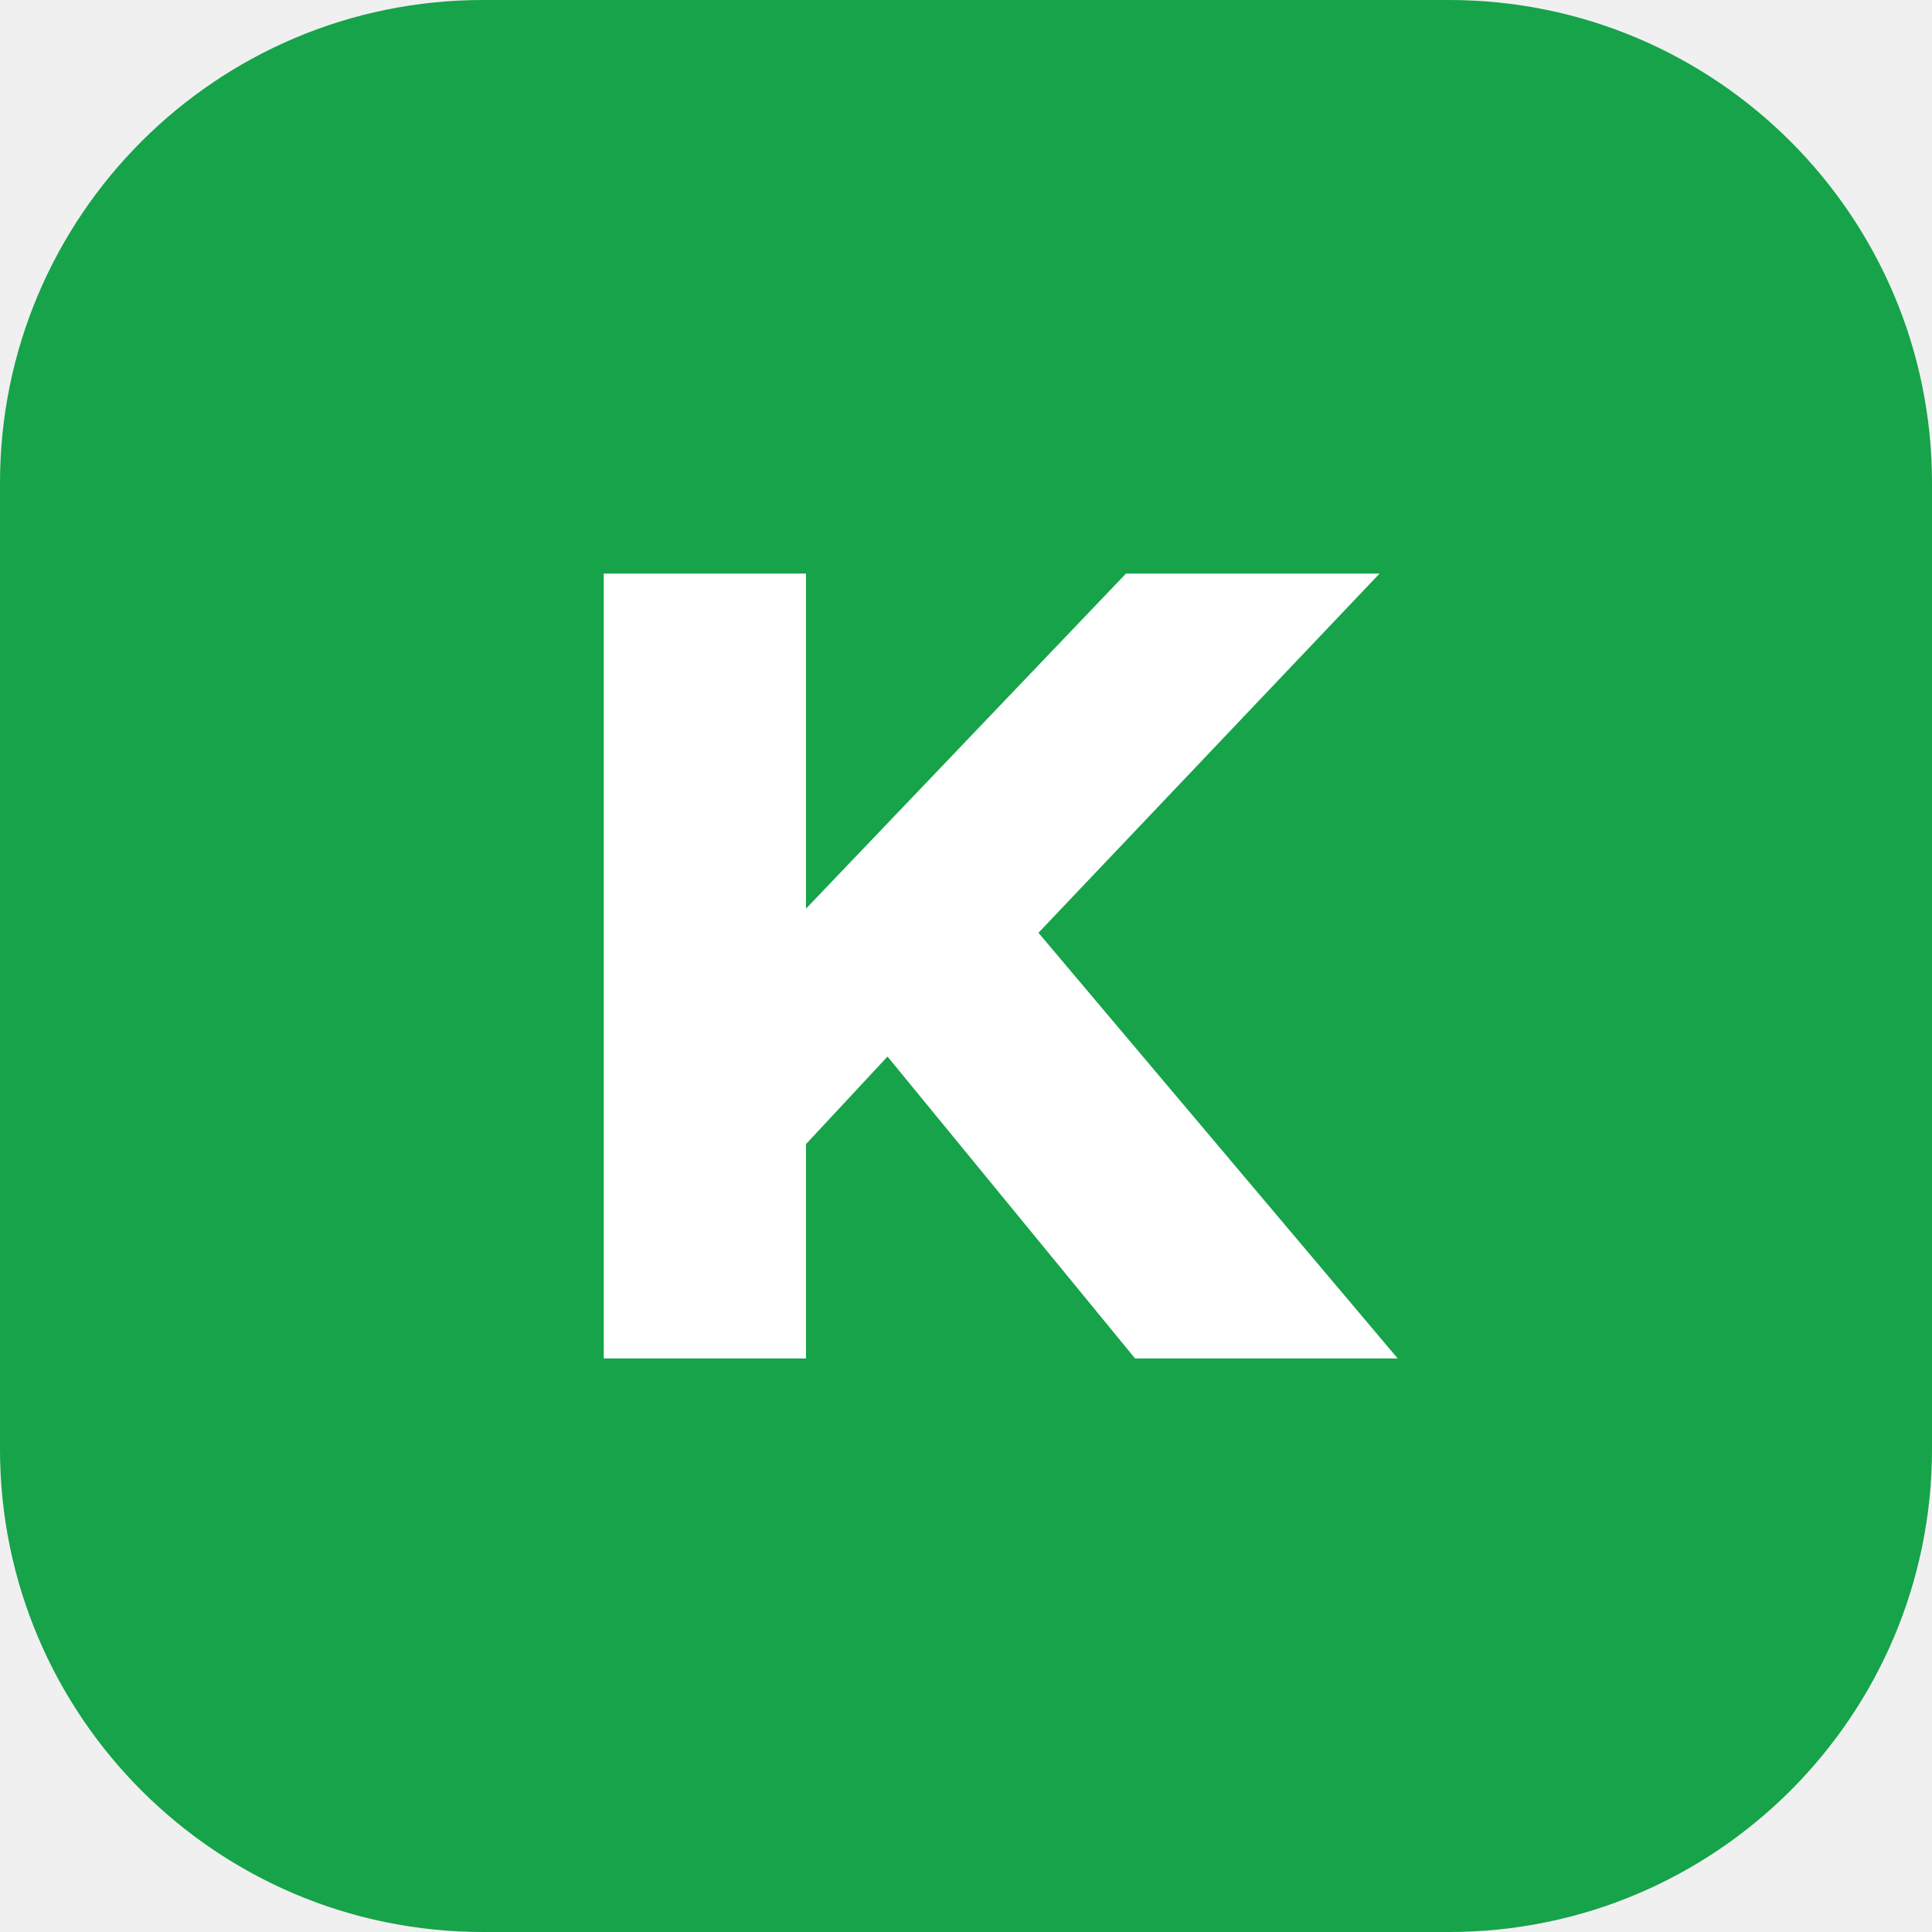
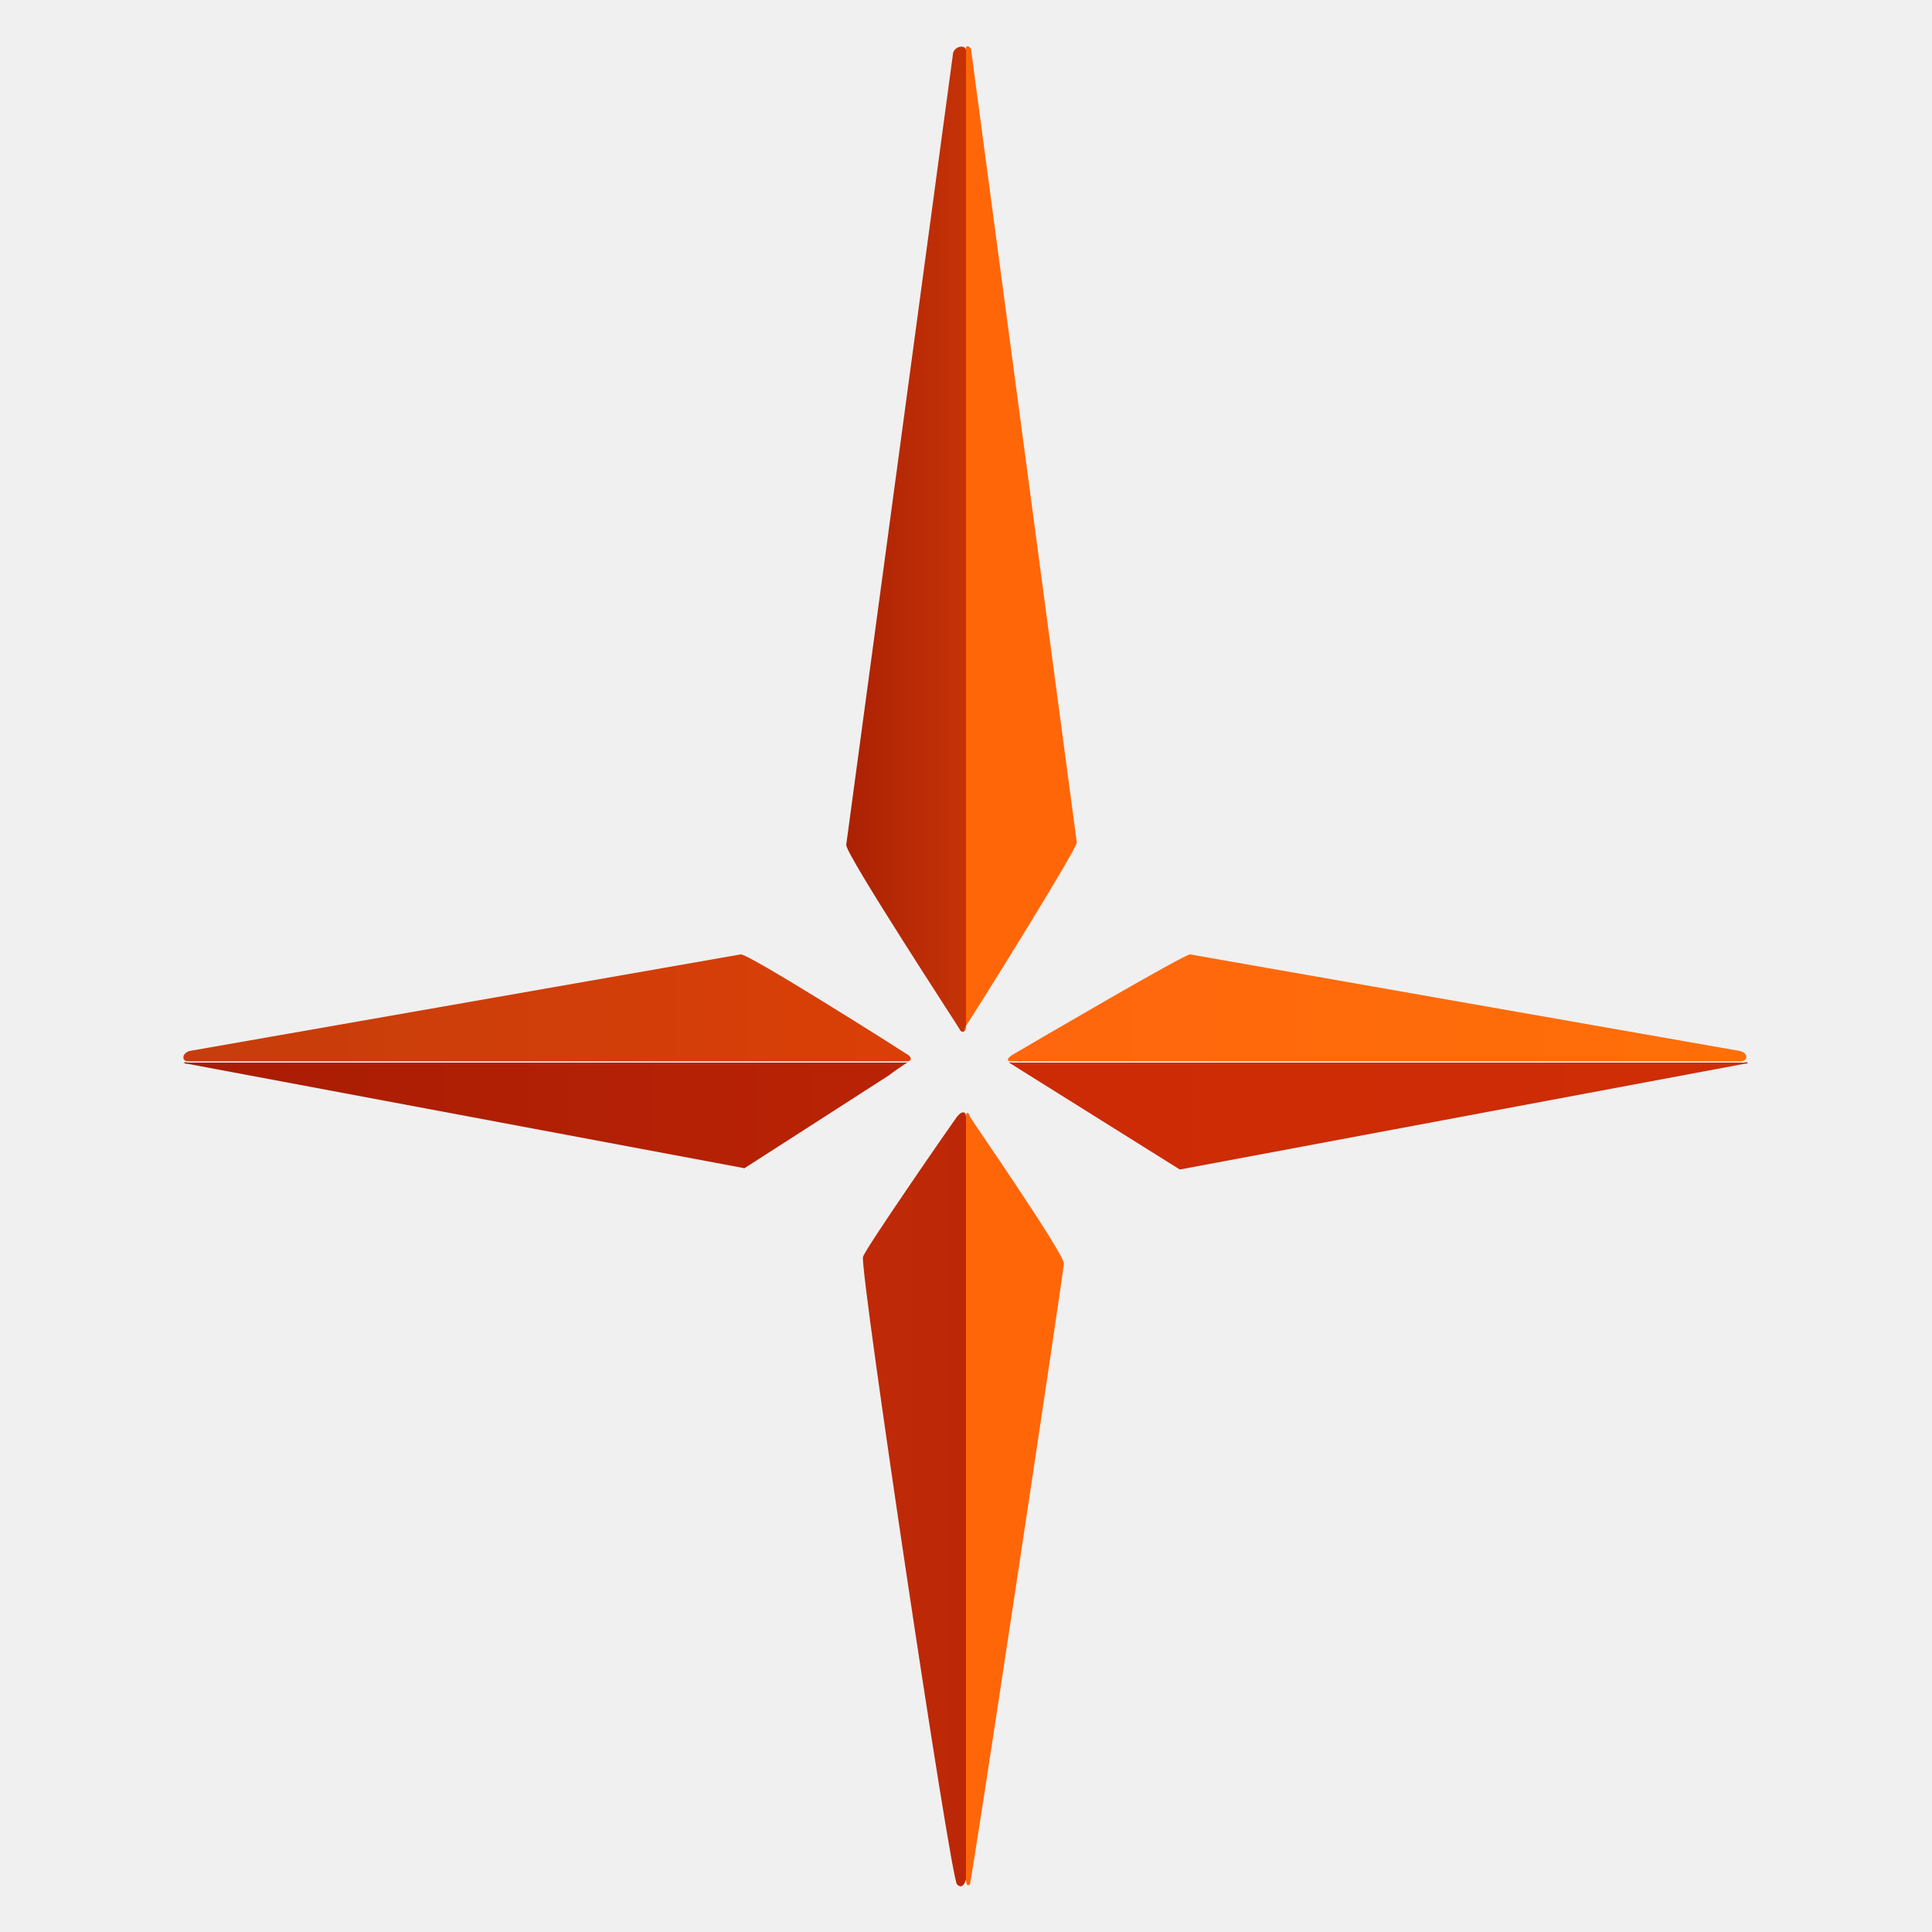
- <svg xmlns="http://www.w3.org/2000/svg" width="64" height="64" viewBox="0 0 64 64" fill="none">
-   <rect width="64" height="64" rx="16" fill="#16A34A" />
-   <path d="M20 45V19h6.7v11.1L37.3 19h8.4L34.4 30.9 46.3 45h-8.7l-8.2-10-2.7 2.9V45H20Z" fill="white" />
+ <svg xmlns="http://www.w3.org/2000/svg" viewBox="0 0 150 150">
+   <style type="text/css">.cls-0 {fill:url(#SVGID_1_);}
+ .cls-1 {fill:#FF6608;}
+ .cls-2 {fill:#A92407;}</style>
+   <linearGradient id="SVGID_1_" x1="65.74" x2="83.6" y1="40.13" y2="40.13" gradientUnits="userSpaceOnUse">
+     <stop stop-color="#AB2103" offset="0" />
+     <stop stop-color="#DD430B" offset="1" />
+   </linearGradient>
+   <path class="cls-0" d="m74 4.1-8.3 61.5c0 0.8 8.7 14.1 8.8 14.3 0.1 0.3 0.5 0.3 0.5-0.2v-75.8c0-0.4-0.8-0.4-1 0.2z" />
+   <path class="cls-1" d="m75.4 3.9 8.2 61.5c0.1 0.4-8.2 13.7-8.7 14.4-0.2 0.3 0.1 0.2 0.1-0.1v-76c0-0.2 0.4-0.1 0.4 0.2z" />
+   <linearGradient id="SVGID_00000161617205044500126300000016886621067641708809_" x1="14.44" x2="70.62" y1="80.61" y2="80.61" gradientUnits="userSpaceOnUse">
+     <stop stop-color="#C63D0C" offset="0" />
+     <stop stop-color="#DA3F06" offset="1" />
+   </linearGradient>
+   <path d="m14.7 81.6 42.8-7.5c0.4-0.2 12.4 7.4 13 7.8 0.3 0.2 0.3 0.5-0.1 0.5h-55.8c-0.5 0-0.5-0.6 0.1-0.8z" fill="url(#SVGID_00000161617205044500126300000016886621067641708809_)" />
+   <linearGradient id="SVGID_00000055665490838641361760000012068837194170431293_" x1="14.44" x2="70.72" y1="86.35" y2="86.35" gradientUnits="userSpaceOnUse">
+     <stop stop-color="#A81C04" offset="0" />
+     <stop stop-color="#BA2305" offset="1" />
+   </linearGradient>
+   <path d="m14.6 82.5h55.8c0.4-0.2-0.5 0.3-1.4 1l-11.2 7.2-43.2-8.1c-0.4 0-0.4-0.2 0-0.1z" fill="url(#SVGID_00000055665490838641361760000012068837194170431293_)" />
+   <linearGradient id="SVGID_00000132775660511492763310000000290972419202237976_" x1="78.32" x2="135.7" y1="78.9" y2="78.9" gradientUnits="userSpaceOnUse">
+     <stop stop-color="#FF660E" offset="0" />
+     <stop stop-color="#FE6F08" offset="1" />
+   </linearGradient>
+   <path d="m135.1 81.6-42.7-7.5c-0.3-0.1-12.1 6.8-13.8 7.8-0.6 0.4-0.3 0.5-0.1 0.5h56.6c0.6 0 0.7-0.6 0-0.8z" fill="url(#SVGID_00000132775660511492763310000000290972419202237976_)" />
+   <linearGradient id="SVGID_00000074415449919371759930000005816572839014575533_" x1="78.32" x2="135.7" y1="86.35" y2="86.35" gradientUnits="userSpaceOnUse">
+     <stop stop-color="#CC2B05" offset="0" />
+     <stop stop-color="#CE2D06" offset="1" />
+   </linearGradient>
+   <path d="m135.4 82.5h-56.8c-0.3 0-0.4-0.1-0.1 0.1l13.1 8.2 43.8-8.2c0.4 0 0.4-0.2 0-0.1z" fill="url(#SVGID_00000074415449919371759930000005816572839014575533_)" />
+   <linearGradient id="SVGID_00000096044796492302364610000017320136827021290809_" x1="66.88" x2="74.99" y1="114.5" y2="114.5" gradientUnits="userSpaceOnUse">
+     <stop stop-color="#BF2907" offset="0" />
+     <stop stop-color="#BC2807" offset="1" />
+   </linearGradient>
+   <path d="m74.3 86.7c-0.3 0.4-7.3 10.5-7.3 10.9-0.2 1.4 6.8 48.2 7.3 48.7s0.7-0.4 0.7-0.4v-59.2c0-0.4-0.3-0.5-0.7 0z" fill="url(#SVGID_00000096044796492302364610000017320136827021290809_)" />
+   <path class="cls-1" d="m75.3 86.7c0.1 0.2 7.3 10.6 7.3 11.4-0.1 1.2-7.2 48.3-7.3 48.2-0.3 0.3-0.3-0.4-0.3-0.4v-59.2c0-0.4 0.2-0.4 0.3 0z" />
+   <path class="cls-2" d="m74.8 146.5" />
</svg>
